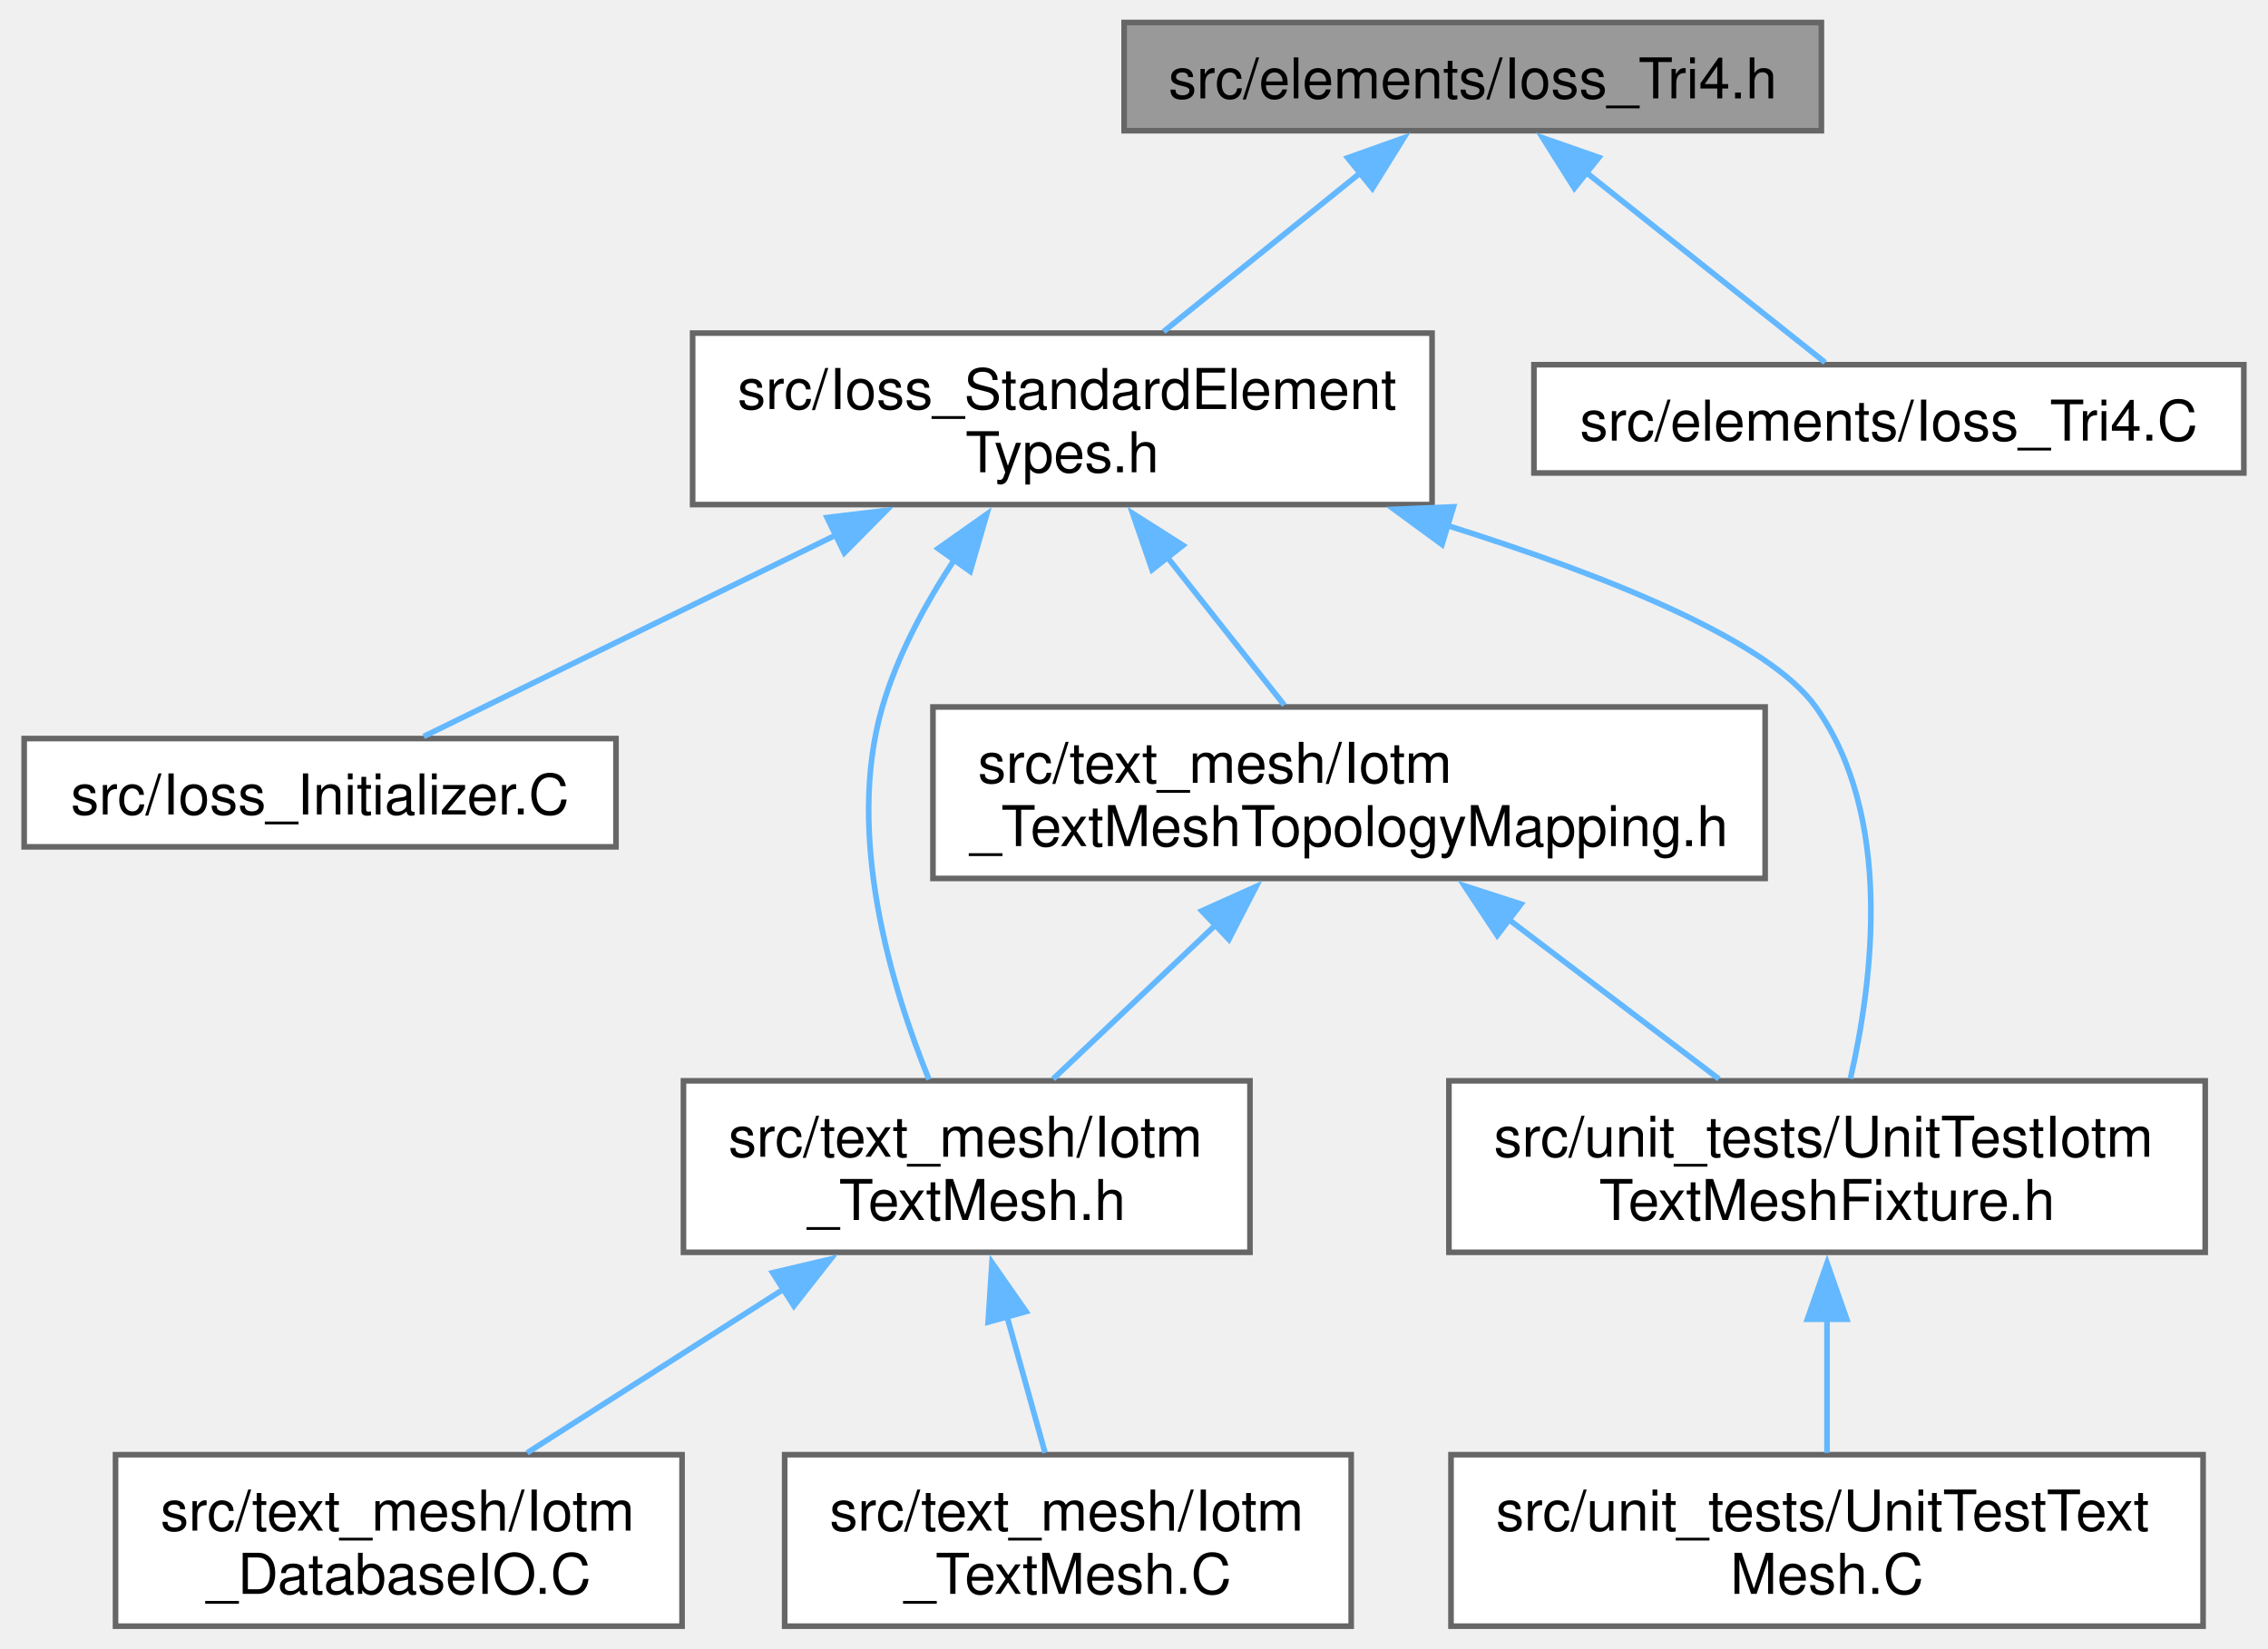
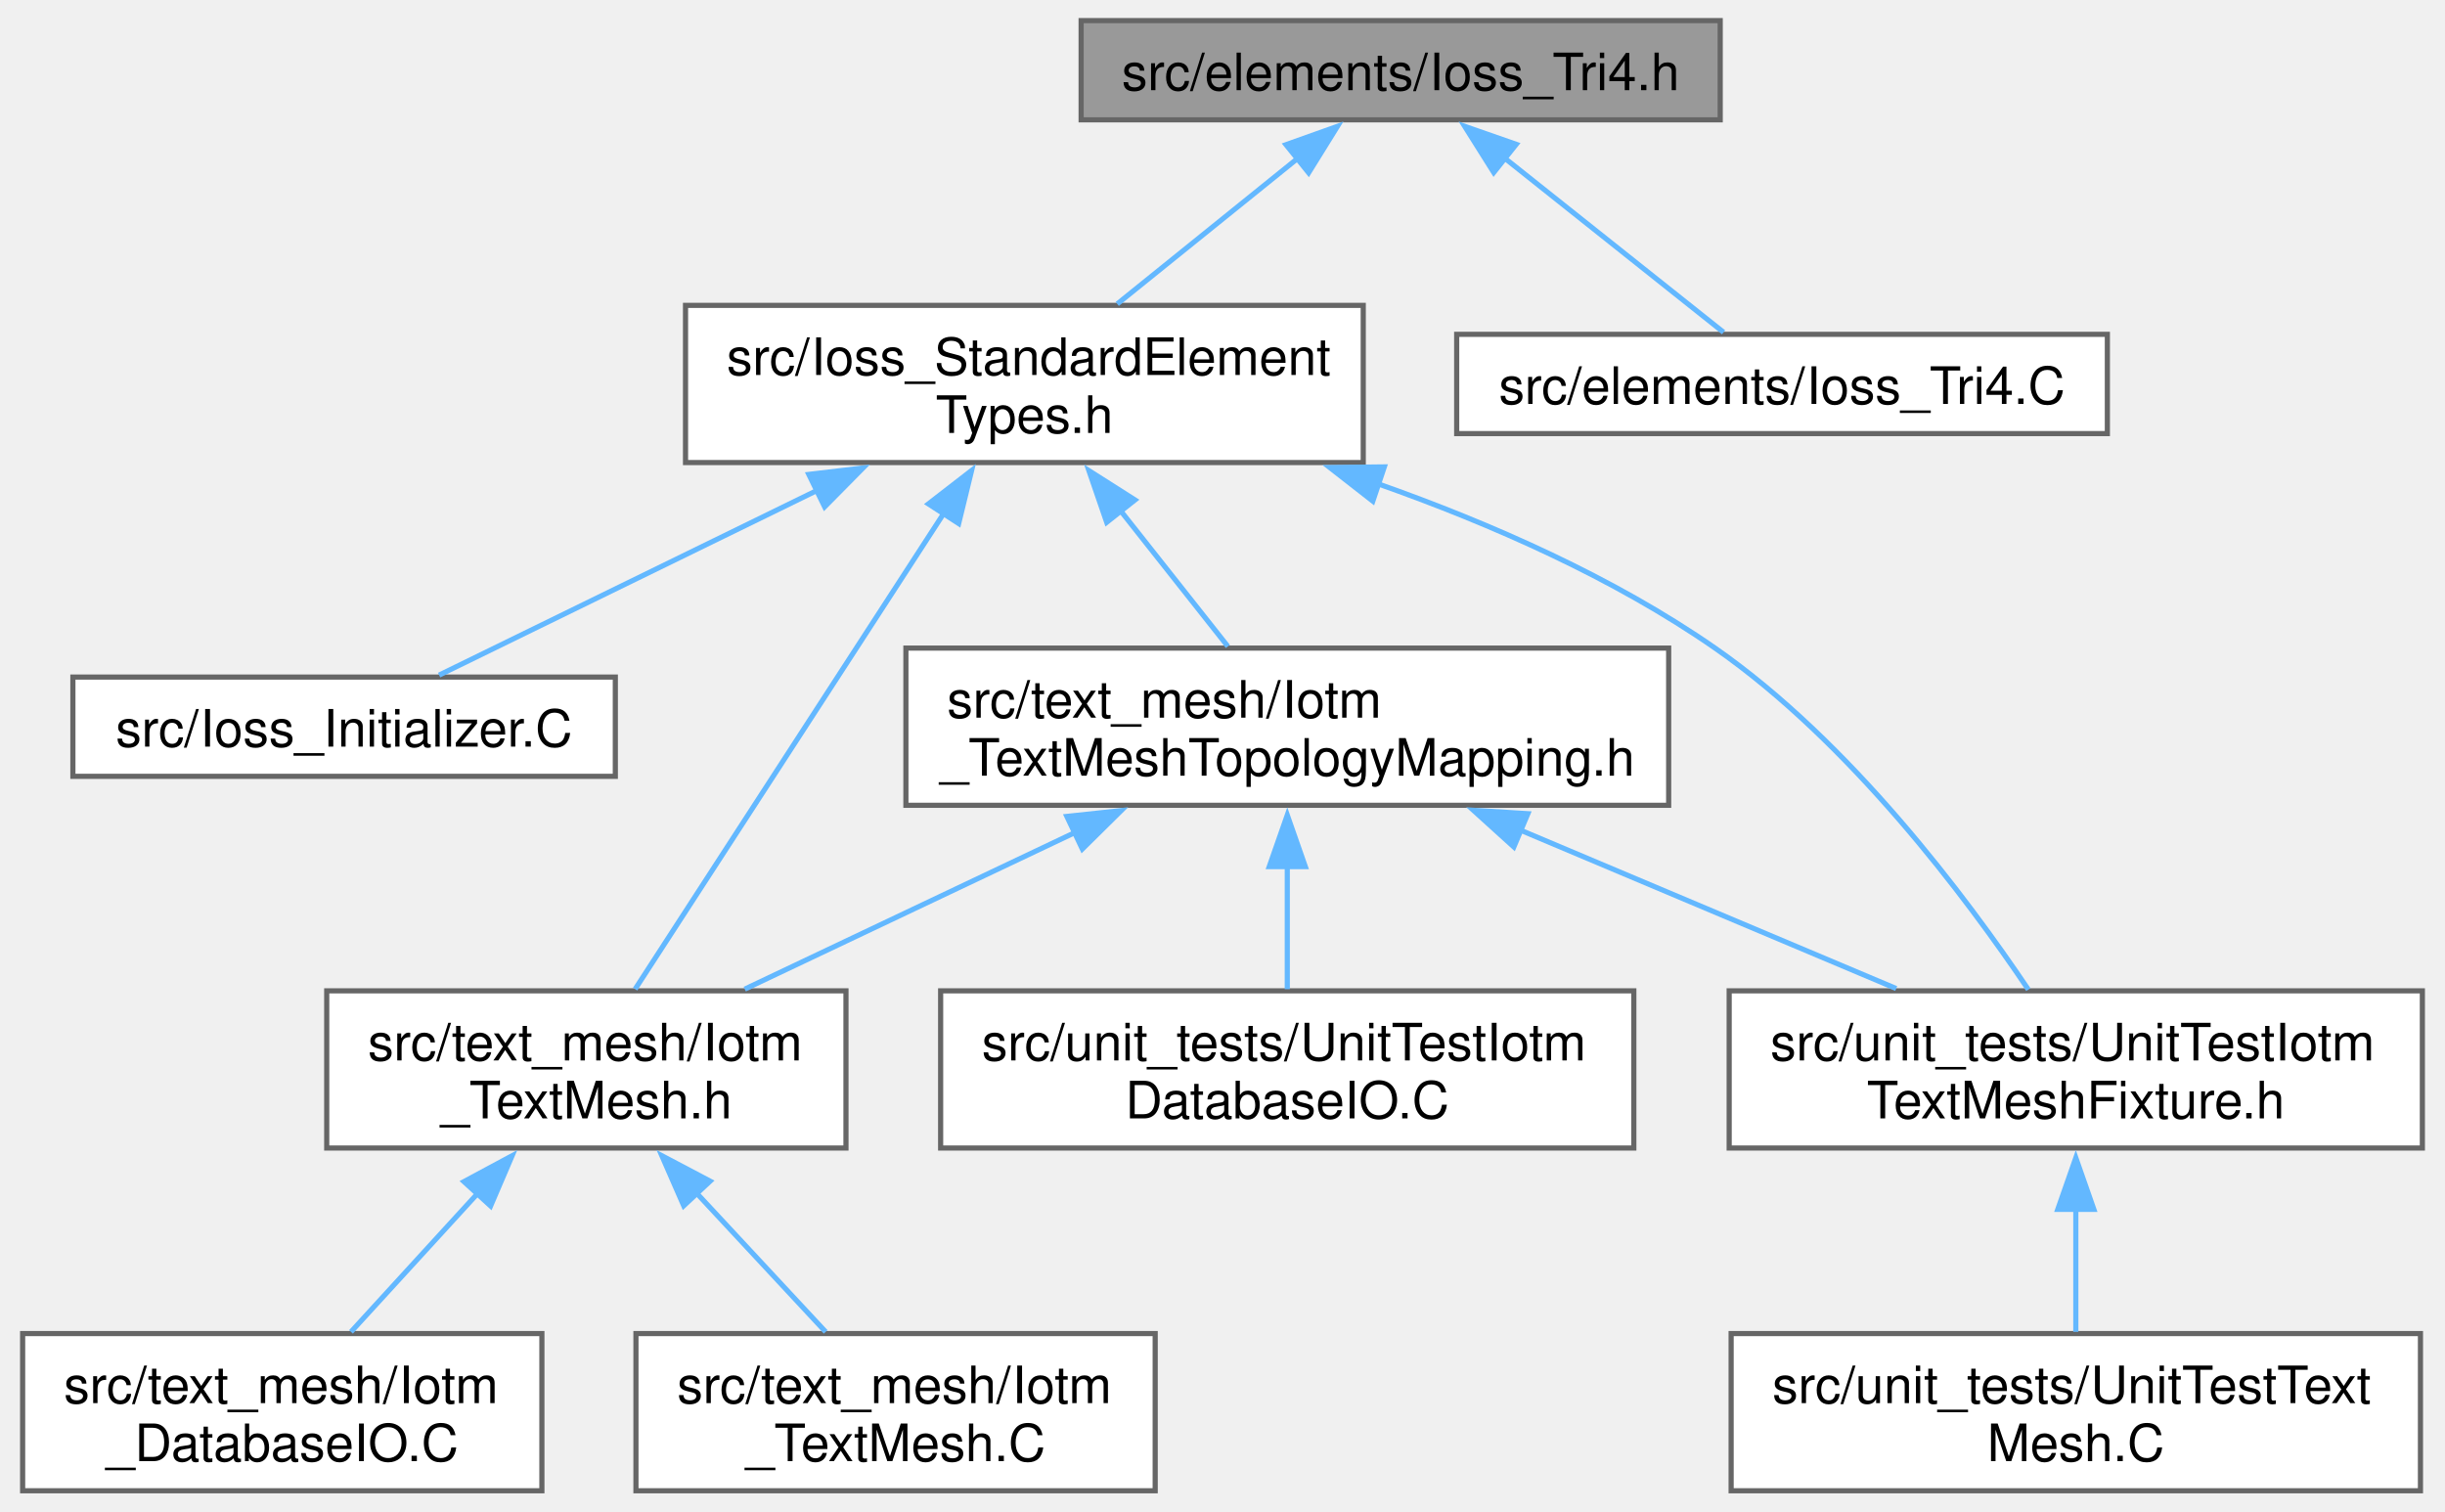
- <svg xmlns="http://www.w3.org/2000/svg" xmlns:xlink="http://www.w3.org/1999/xlink" width="403pt" height="293pt" viewBox="0.00 0.00 402.75 293.25">
+ <svg xmlns="http://www.w3.org/2000/svg" xmlns:xlink="http://www.w3.org/1999/xlink" width="474pt" height="293pt" viewBox="0.00 0.00 473.62 293.25">
  <g id="graph0" class="graph" transform="scale(1 1) rotate(0) translate(4 289.25)">
    <g id="Node000001" class="node">
      <g id="a_Node000001">
        <a xlink:title=" ">
-           <polygon fill="#999999" stroke="#666666" points="319.62,-285.25 195.62,-285.25 195.62,-266 319.62,-266 319.62,-285.25" />
-           <text text-anchor="middle" x="257.62" y="-271.75" font-family="Helvetica,sans-Serif" font-size="10.00">src/elements/Ioss_Tri4.h</text>
+           <polygon fill="#999999" stroke="#666666" points="329.38,-285.25 205.38,-285.25 205.38,-266 329.38,-266 329.38,-285.25" />
+           <text text-anchor="middle" x="267.38" y="-271.75" font-family="Helvetica,sans-Serif" font-size="10.00">src/elements/Ioss_Tri4.h</text>
        </a>
      </g>
    </g>
    <g id="Node000002" class="node">
      <g id="a_Node000002">
        <a xlink:href="Ioss__StandardElementTypes_8h.html" target="_top" xlink:title=" ">
-           <polygon fill="white" stroke="#666666" points="250.38,-230 118.88,-230 118.88,-199.5 250.38,-199.5 250.38,-230" />
-           <text text-anchor="start" x="126.88" y="-216.5" font-family="Helvetica,sans-Serif" font-size="10.00">src/Ioss_StandardElement</text>
-           <text text-anchor="middle" x="184.62" y="-205.25" font-family="Helvetica,sans-Serif" font-size="10.00">Types.h</text>
+           <polygon fill="white" stroke="#666666" points="260.12,-230 128.62,-230 128.62,-199.5 260.12,-199.5 260.12,-230" />
+           <text text-anchor="start" x="136.62" y="-216.5" font-family="Helvetica,sans-Serif" font-size="10.00">src/Ioss_StandardElement</text>
+           <text text-anchor="middle" x="194.38" y="-205.25" font-family="Helvetica,sans-Serif" font-size="10.00">Types.h</text>
        </a>
      </g>
    </g>
    <g id="edge1_Node000001_Node000002" class="edge">
      <g id="a_edge1_Node000001_Node000002">
        <a xlink:title=" ">
-           <path fill="none" stroke="#63b8ff" d="M237.7,-258.56C226.75,-249.73 213.28,-238.86 202.64,-230.28" />
-           <polygon fill="#63b8ff" stroke="#63b8ff" points="235.38,-261.18 245.36,-264.73 239.77,-255.73 235.38,-261.18" />
+           <path fill="none" stroke="#63b8ff" d="M247.45,-258.56C236.5,-249.73 223.03,-238.86 212.39,-230.28" />
+           <polygon fill="#63b8ff" stroke="#63b8ff" points="245.13,-261.18 255.11,-264.73 249.52,-255.73 245.13,-261.18" />
        </a>
      </g>
    </g>
-     <g id="Node000010" class="node">
-       <g id="a_Node000010">
+     <g id="Node000011" class="node">
+       <g id="a_Node000011">
        <a xlink:href="Ioss__Tri4_8C.html" target="_top" xlink:title=" ">
-           <polygon fill="white" stroke="#666666" points="394.75,-224.38 268.5,-224.38 268.5,-205.12 394.75,-205.12 394.75,-224.38" />
-           <text text-anchor="middle" x="331.62" y="-210.88" font-family="Helvetica,sans-Serif" font-size="10.00">src/elements/Ioss_Tri4.C</text>
+           <polygon fill="white" stroke="#666666" points="404.5,-224.38 278.25,-224.38 278.25,-205.12 404.5,-205.12 404.5,-224.38" />
+           <text text-anchor="middle" x="341.38" y="-210.88" font-family="Helvetica,sans-Serif" font-size="10.00">src/elements/Ioss_Tri4.C</text>
        </a>
      </g>
    </g>
-     <g id="edge11_Node000001_Node000010" class="edge">
-       <g id="a_edge11_Node000001_Node000010">
+     <g id="edge12_Node000001_Node000011" class="edge">
+       <g id="a_edge12_Node000001_Node000011">
        <a xlink:title=" ">
-           <path fill="none" stroke="#63b8ff" d="M277.58,-258.75C291.27,-247.86 308.94,-233.8 320.28,-224.78" />
-           <polygon fill="#63b8ff" stroke="#63b8ff" points="275.69,-255.78 270.05,-264.74 280.05,-261.25 275.69,-255.78" />
+           <path fill="none" stroke="#63b8ff" d="M287.33,-258.75C301.02,-247.86 318.69,-233.8 330.03,-224.78" />
+           <polygon fill="#63b8ff" stroke="#63b8ff" points="285.44,-255.78 279.8,-264.74 289.8,-261.25 285.44,-255.78" />
        </a>
      </g>
    </g>
    <g id="Node000003" class="node">
      <g id="a_Node000003">
        <a xlink:href="Ioss__Initializer_8C.html" target="_top" xlink:title=" ">
-           <polygon fill="white" stroke="#666666" points="105.25,-157.88 0,-157.88 0,-138.62 105.25,-138.62 105.25,-157.88" />
-           <text text-anchor="middle" x="52.62" y="-144.38" font-family="Helvetica,sans-Serif" font-size="10.00">src/Ioss_Initializer.C</text>
+           <polygon fill="white" stroke="#666666" points="115,-157.88 9.75,-157.88 9.75,-138.62 115,-138.62 115,-157.88" />
+           <text text-anchor="middle" x="62.38" y="-144.38" font-family="Helvetica,sans-Serif" font-size="10.00">src/Ioss_Initializer.C</text>
        </a>
      </g>
    </g>
    <g id="edge2_Node000002_Node000003" class="edge">
      <g id="a_edge2_Node000002_Node000003">
        <a xlink:title=" ">
-           <path fill="none" stroke="#63b8ff" d="M144.59,-194.19C120.13,-182.24 90.02,-167.52 71.06,-158.26" />
-           <polygon fill="#63b8ff" stroke="#63b8ff" points="142.79,-197.2 153.31,-198.45 145.86,-190.91 142.79,-197.2" />
+           <path fill="none" stroke="#63b8ff" d="M154.34,-194.19C129.88,-182.24 99.77,-167.52 80.81,-158.26" />
+           <polygon fill="#63b8ff" stroke="#63b8ff" points="152.54,-197.2 163.06,-198.45 155.61,-190.91 152.54,-197.2" />
        </a>
      </g>
    </g>
    <g id="Node000004" class="node">
      <g id="a_Node000004">
        <a xlink:href="Iotm__TextMesh_8h.html" target="_top" xlink:title=" ">
-           <polygon fill="white" stroke="#666666" points="218,-97 117.25,-97 117.25,-66.5 218,-66.5 218,-97" />
-           <text text-anchor="start" x="125.25" y="-83.5" font-family="Helvetica,sans-Serif" font-size="10.00">src/text_mesh/Iotm</text>
-           <text text-anchor="middle" x="167.62" y="-72.25" font-family="Helvetica,sans-Serif" font-size="10.00">_TextMesh.h</text>
+           <polygon fill="white" stroke="#666666" points="159.75,-97 59,-97 59,-66.5 159.75,-66.5 159.75,-97" />
+           <text text-anchor="start" x="67" y="-83.5" font-family="Helvetica,sans-Serif" font-size="10.00">src/text_mesh/Iotm</text>
+           <text text-anchor="middle" x="109.38" y="-72.25" font-family="Helvetica,sans-Serif" font-size="10.00">_TextMesh.h</text>
        </a>
      </g>
    </g>
    <g id="edge3_Node000002_Node000004" class="edge">
      <g id="a_edge3_Node000002_Node000004">
        <a xlink:title=" ">
-           <path fill="none" stroke="#63b8ff" d="M165.47,-189.76C160.25,-181.85 155.31,-172.72 152.62,-163.5 146,-140.78 154.28,-113.57 160.91,-97.25" />
-           <polygon fill="#63b8ff" stroke="#63b8ff" points="162.54,-191.68 171.19,-197.79 168.24,-187.62 162.54,-191.68" />
+           <path fill="none" stroke="#63b8ff" d="M178.79,-189.74C161.26,-162.72 133.35,-119.7 118.84,-97.33" />
+           <polygon fill="#63b8ff" stroke="#63b8ff" points="175.75,-191.48 184.13,-197.96 181.62,-187.67 175.75,-191.48" />
        </a>
      </g>
    </g>
    <g id="Node000007" class="node">
      <g id="a_Node000007">
        <a xlink:href="Iotm__TextMeshTopologyMapping_8h.html" target="_top" xlink:title=" ">
-           <polygon fill="white" stroke="#666666" points="309.62,-163.5 161.62,-163.5 161.62,-133 309.62,-133 309.62,-163.5" />
-           <text text-anchor="start" x="169.62" y="-150" font-family="Helvetica,sans-Serif" font-size="10.00">src/text_mesh/Iotm</text>
-           <text text-anchor="middle" x="235.62" y="-138.75" font-family="Helvetica,sans-Serif" font-size="10.00">_TextMeshTopologyMapping.h</text>
+           <polygon fill="white" stroke="#666666" points="319.38,-163.5 171.38,-163.5 171.38,-133 319.38,-133 319.38,-163.5" />
+           <text text-anchor="start" x="179.38" y="-150" font-family="Helvetica,sans-Serif" font-size="10.00">src/text_mesh/Iotm</text>
+           <text text-anchor="middle" x="245.38" y="-138.75" font-family="Helvetica,sans-Serif" font-size="10.00">_TextMeshTopologyMapping.h</text>
        </a>
      </g>
    </g>
    <g id="edge6_Node000002_Node000007" class="edge">
      <g id="a_edge6_Node000002_Node000007">
        <a xlink:title=" ">
-           <path fill="none" stroke="#63b8ff" d="M203.13,-190.35C210.14,-181.48 217.91,-171.65 224.1,-163.83" />
-           <polygon fill="#63b8ff" stroke="#63b8ff" points="200.59,-187.91 197.14,-197.93 206.08,-192.25 200.59,-187.91" />
+           <path fill="none" stroke="#63b8ff" d="M212.88,-190.35C219.89,-181.48 227.66,-171.65 233.85,-163.83" />
+           <polygon fill="#63b8ff" stroke="#63b8ff" points="210.34,-187.91 206.89,-197.93 215.83,-192.25 210.34,-187.91" />
        </a>
      </g>
    </g>
-     <g id="Node000008" class="node">
-       <g id="a_Node000008">
+     <g id="Node000009" class="node">
+       <g id="a_Node000009">
        <a xlink:href="UnitTestIotmTextMeshFixture_8h.html" target="_top" xlink:title=" ">
-           <polygon fill="white" stroke="#666666" points="387.88,-97 253.38,-97 253.38,-66.5 387.88,-66.5 387.88,-97" />
-           <text text-anchor="start" x="261.38" y="-83.5" font-family="Helvetica,sans-Serif" font-size="10.00">src/unit_tests/UnitTestIotm</text>
-           <text text-anchor="middle" x="320.62" y="-72.25" font-family="Helvetica,sans-Serif" font-size="10.00">TextMeshFixture.h</text>
+           <polygon fill="white" stroke="#666666" points="465.62,-97 331.12,-97 331.12,-66.5 465.62,-66.5 465.62,-97" />
+           <text text-anchor="start" x="339.12" y="-83.5" font-family="Helvetica,sans-Serif" font-size="10.00">src/unit_tests/UnitTestIotm</text>
+           <text text-anchor="middle" x="398.38" y="-72.25" font-family="Helvetica,sans-Serif" font-size="10.00">TextMeshFixture.h</text>
        </a>
      </g>
    </g>
-     <g id="edge10_Node000002_Node000008" class="edge">
-       <g id="a_edge10_Node000002_Node000008">
+     <g id="edge11_Node000002_Node000009" class="edge">
+       <g id="a_edge11_Node000002_Node000009">
        <a xlink:title=" ">
-           <path fill="none" stroke="#63b8ff" d="M253.08,-195.78C281.68,-186.78 310.23,-175.3 318.62,-163.5 332.45,-144.08 328.79,-114.84 324.78,-97.39" />
-           <polygon fill="#63b8ff" stroke="#63b8ff" points="252.15,-192.4 243.61,-198.66 254.19,-199.1 252.15,-192.4" />
+           <path fill="none" stroke="#63b8ff" d="M262.86,-195.42C284.93,-187.64 308.74,-177.15 328.38,-163.5 354.57,-145.28 377.17,-115.09 389.17,-97.24" />
+           <polygon fill="#63b8ff" stroke="#63b8ff" points="261.98,-192.02 253.62,-198.54 264.21,-198.66 261.98,-192.02" />
        </a>
      </g>
    </g>
    <g id="Node000005" class="node">
      <g id="a_Node000005">
        <a xlink:href="Iotm__DatabaseIO_8C.html" target="_top" xlink:title=" ">
-           <polygon fill="white" stroke="#666666" points="117,-30.5 16.25,-30.5 16.25,0 117,0 117,-30.5" />
-           <text text-anchor="start" x="24.25" y="-17" font-family="Helvetica,sans-Serif" font-size="10.00">src/text_mesh/Iotm</text>
-           <text text-anchor="middle" x="66.62" y="-5.75" font-family="Helvetica,sans-Serif" font-size="10.00">_DatabaseIO.C</text>
+           <polygon fill="white" stroke="#666666" points="100.75,-30.5 0,-30.5 0,0 100.75,0 100.75,-30.5" />
+           <text text-anchor="start" x="8" y="-17" font-family="Helvetica,sans-Serif" font-size="10.00">src/text_mesh/Iotm</text>
+           <text text-anchor="middle" x="50.38" y="-5.75" font-family="Helvetica,sans-Serif" font-size="10.00">_DatabaseIO.C</text>
        </a>
      </g>
    </g>
    <g id="edge4_Node000004_Node000005" class="edge">
      <g id="a_edge4_Node000004_Node000005">
        <a xlink:title=" ">
-           <path fill="none" stroke="#63b8ff" d="M135.31,-60.11C120.38,-50.58 102.99,-39.48 89.45,-30.83" />
-           <polygon fill="#63b8ff" stroke="#63b8ff" points="133.12,-62.87 143.43,-65.3 136.89,-56.97 133.12,-62.87" />
+           <path fill="none" stroke="#63b8ff" d="M88.23,-57.63C80.05,-48.69 70.94,-38.74 63.71,-30.83" />
+           <polygon fill="#63b8ff" stroke="#63b8ff" points="85.63,-59.98 94.97,-65 90.8,-55.26 85.63,-59.98" />
        </a>
      </g>
    </g>
    <g id="Node000006" class="node">
      <g id="a_Node000006">
        <a xlink:href="Iotm__TextMesh_8C.html" target="_top" xlink:title=" ">
-           <polygon fill="white" stroke="#666666" points="236,-30.5 135.25,-30.5 135.25,0 236,0 236,-30.5" />
-           <text text-anchor="start" x="143.25" y="-17" font-family="Helvetica,sans-Serif" font-size="10.00">src/text_mesh/Iotm</text>
-           <text text-anchor="middle" x="185.62" y="-5.75" font-family="Helvetica,sans-Serif" font-size="10.00">_TextMesh.C</text>
+           <polygon fill="white" stroke="#666666" points="219.75,-30.5 119,-30.5 119,0 219.75,0 219.75,-30.5" />
+           <text text-anchor="start" x="127" y="-17" font-family="Helvetica,sans-Serif" font-size="10.00">src/text_mesh/Iotm</text>
+           <text text-anchor="middle" x="169.38" y="-5.75" font-family="Helvetica,sans-Serif" font-size="10.00">_TextMesh.C</text>
        </a>
      </g>
    </g>
    <g id="edge5_Node000004_Node000006" class="edge">
      <g id="a_edge5_Node000004_Node000006">
        <a xlink:title=" ">
-           <path fill="none" stroke="#63b8ff" d="M174.79,-55.09C177.09,-46.84 179.56,-37.99 181.56,-30.83" />
-           <polygon fill="#63b8ff" stroke="#63b8ff" points="171.43,-54.08 172.12,-64.66 178.18,-55.96 171.43,-54.08" />
+           <path fill="none" stroke="#63b8ff" d="M130.62,-57.91C139,-48.9 148.38,-38.82 155.81,-30.83" />
+           <polygon fill="#63b8ff" stroke="#63b8ff" points="128.27,-55.3 124.02,-65.01 133.39,-60.07 128.27,-55.3" />
        </a>
      </g>
    </g>
    <g id="edge7_Node000007_Node000004" class="edge">
      <g id="a_edge7_Node000007_Node000004">
        <a xlink:title=" ">
-           <path fill="none" stroke="#63b8ff" d="M212.13,-124.96C202.49,-115.82 191.59,-105.48 182.99,-97.33" />
-           <polygon fill="#63b8ff" stroke="#63b8ff" points="209.43,-127.23 219.1,-131.57 214.25,-122.15 209.43,-127.23" />
+           <path fill="none" stroke="#63b8ff" d="M204.15,-127.7C183.55,-117.93 159.04,-106.31 140.11,-97.33" />
+           <polygon fill="#63b8ff" stroke="#63b8ff" points="202.61,-130.84 213.15,-131.97 205.61,-124.52 202.61,-130.84" />
+         </a>
+       </g>
+     </g>
+     <g id="Node000008" class="node">
+       <g id="a_Node000008">
+         <a xlink:href="UnitTestIotmDatabaseIO_8C.html" target="_top" xlink:title=" ">
+           <polygon fill="white" stroke="#666666" points="312.62,-97 178.12,-97 178.12,-66.5 312.62,-66.5 312.62,-97" />
+           <text text-anchor="start" x="186.12" y="-83.5" font-family="Helvetica,sans-Serif" font-size="10.00">src/unit_tests/UnitTestIotm</text>
+           <text text-anchor="middle" x="245.38" y="-72.25" font-family="Helvetica,sans-Serif" font-size="10.00">DatabaseIO.C</text>
        </a>
      </g>
    </g>
    <g id="edge8_Node000007_Node000008" class="edge">
      <g id="a_edge8_Node000007_Node000008">
        <a xlink:title=" ">
-           <path fill="none" stroke="#63b8ff" d="M263.9,-125.79C276.22,-116.44 290.34,-105.73 301.41,-97.33" />
-           <polygon fill="#63b8ff" stroke="#63b8ff" points="261.97,-122.87 256.12,-131.7 266.2,-128.44 261.97,-122.87" />
+           <path fill="none" stroke="#63b8ff" d="M245.38,-121.31C245.38,-113.14 245.38,-104.41 245.38,-97.33" />
+           <polygon fill="#63b8ff" stroke="#63b8ff" points="241.88,-121.1 245.38,-131.1 248.88,-121.1 241.88,-121.1" />
        </a>
      </g>
    </g>
-     <g id="Node000009" class="node">
-       <g id="a_Node000009">
-         <a xlink:href="UnitTestTextMesh_8C.html" target="_top" xlink:title=" ">
-           <polygon fill="white" stroke="#666666" points="387.5,-30.5 253.75,-30.5 253.75,0 387.5,0 387.5,-30.5" />
-           <text text-anchor="start" x="261.75" y="-17" font-family="Helvetica,sans-Serif" font-size="10.00">src/unit_tests/UnitTestText</text>
-           <text text-anchor="middle" x="320.62" y="-5.75" font-family="Helvetica,sans-Serif" font-size="10.00">Mesh.C</text>
+     <g id="edge9_Node000007_Node000009" class="edge">
+       <g id="a_edge9_Node000007_Node000009">
+         <a xlink:title=" ">
+           <path fill="none" stroke="#63b8ff" d="M290.45,-128.25C313.79,-118.41 341.87,-106.57 363.53,-97.44" />
+           <polygon fill="#63b8ff" stroke="#63b8ff" points="289.34,-124.92 281.49,-132.03 292.06,-131.37 289.34,-124.92" />
        </a>
      </g>
    </g>
-     <g id="edge9_Node000008_Node000009" class="edge">
-       <g id="a_edge9_Node000008_Node000009">
+     <g id="Node000010" class="node">
+       <g id="a_Node000010">
+         <a xlink:href="UnitTestTextMesh_8C.html" target="_top" xlink:title=" ">
+           <polygon fill="white" stroke="#666666" points="465.25,-30.5 331.5,-30.5 331.5,0 465.25,0 465.25,-30.5" />
+           <text text-anchor="start" x="339.5" y="-17" font-family="Helvetica,sans-Serif" font-size="10.00">src/unit_tests/UnitTestText</text>
+           <text text-anchor="middle" x="398.38" y="-5.75" font-family="Helvetica,sans-Serif" font-size="10.00">Mesh.C</text>
+         </a>
+       </g>
+     </g>
+     <g id="edge10_Node000009_Node000010" class="edge">
+       <g id="a_edge10_Node000009_Node000010">
        <a xlink:title=" ">
-           <path fill="none" stroke="#63b8ff" d="M320.62,-54.81C320.62,-46.64 320.62,-37.91 320.62,-30.83" />
-           <polygon fill="#63b8ff" stroke="#63b8ff" points="317.13,-54.6 320.63,-64.6 324.13,-54.6 317.13,-54.6" />
+           <path fill="none" stroke="#63b8ff" d="M398.38,-54.81C398.38,-46.64 398.38,-37.91 398.38,-30.83" />
+           <polygon fill="#63b8ff" stroke="#63b8ff" points="394.88,-54.6 398.38,-64.6 401.88,-54.6 394.88,-54.6" />
        </a>
      </g>
    </g>
  </g>
</svg>
